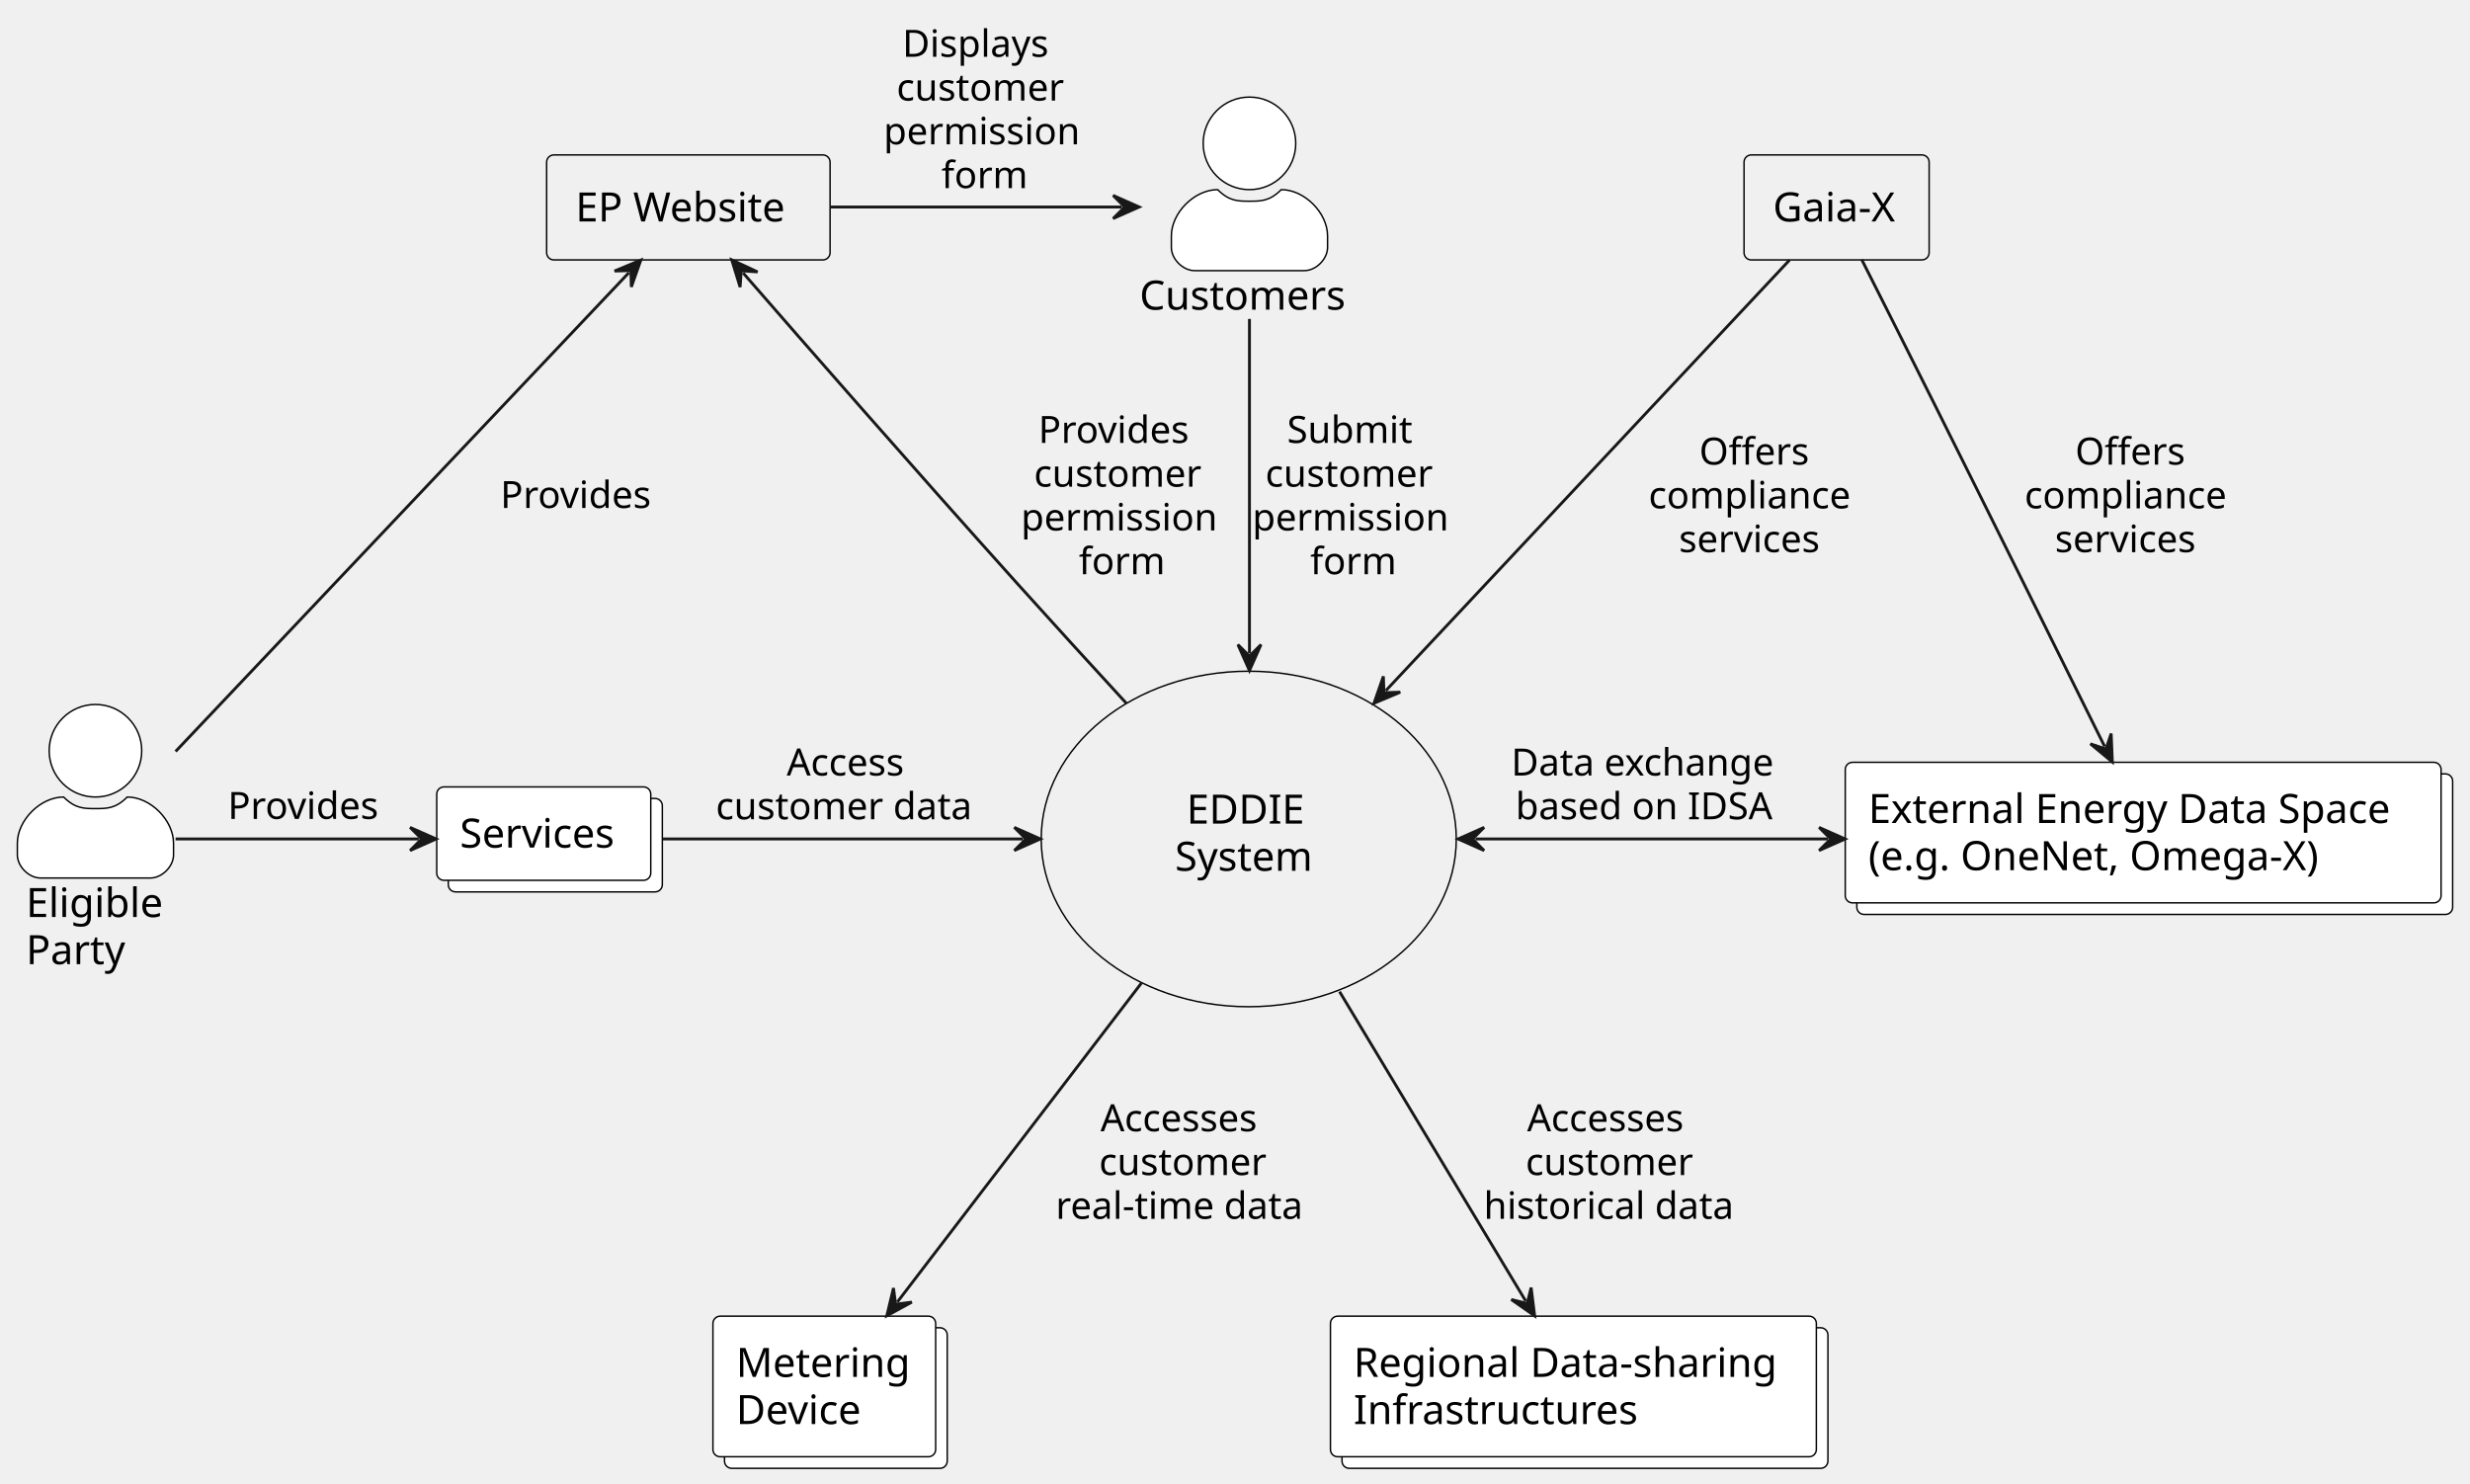
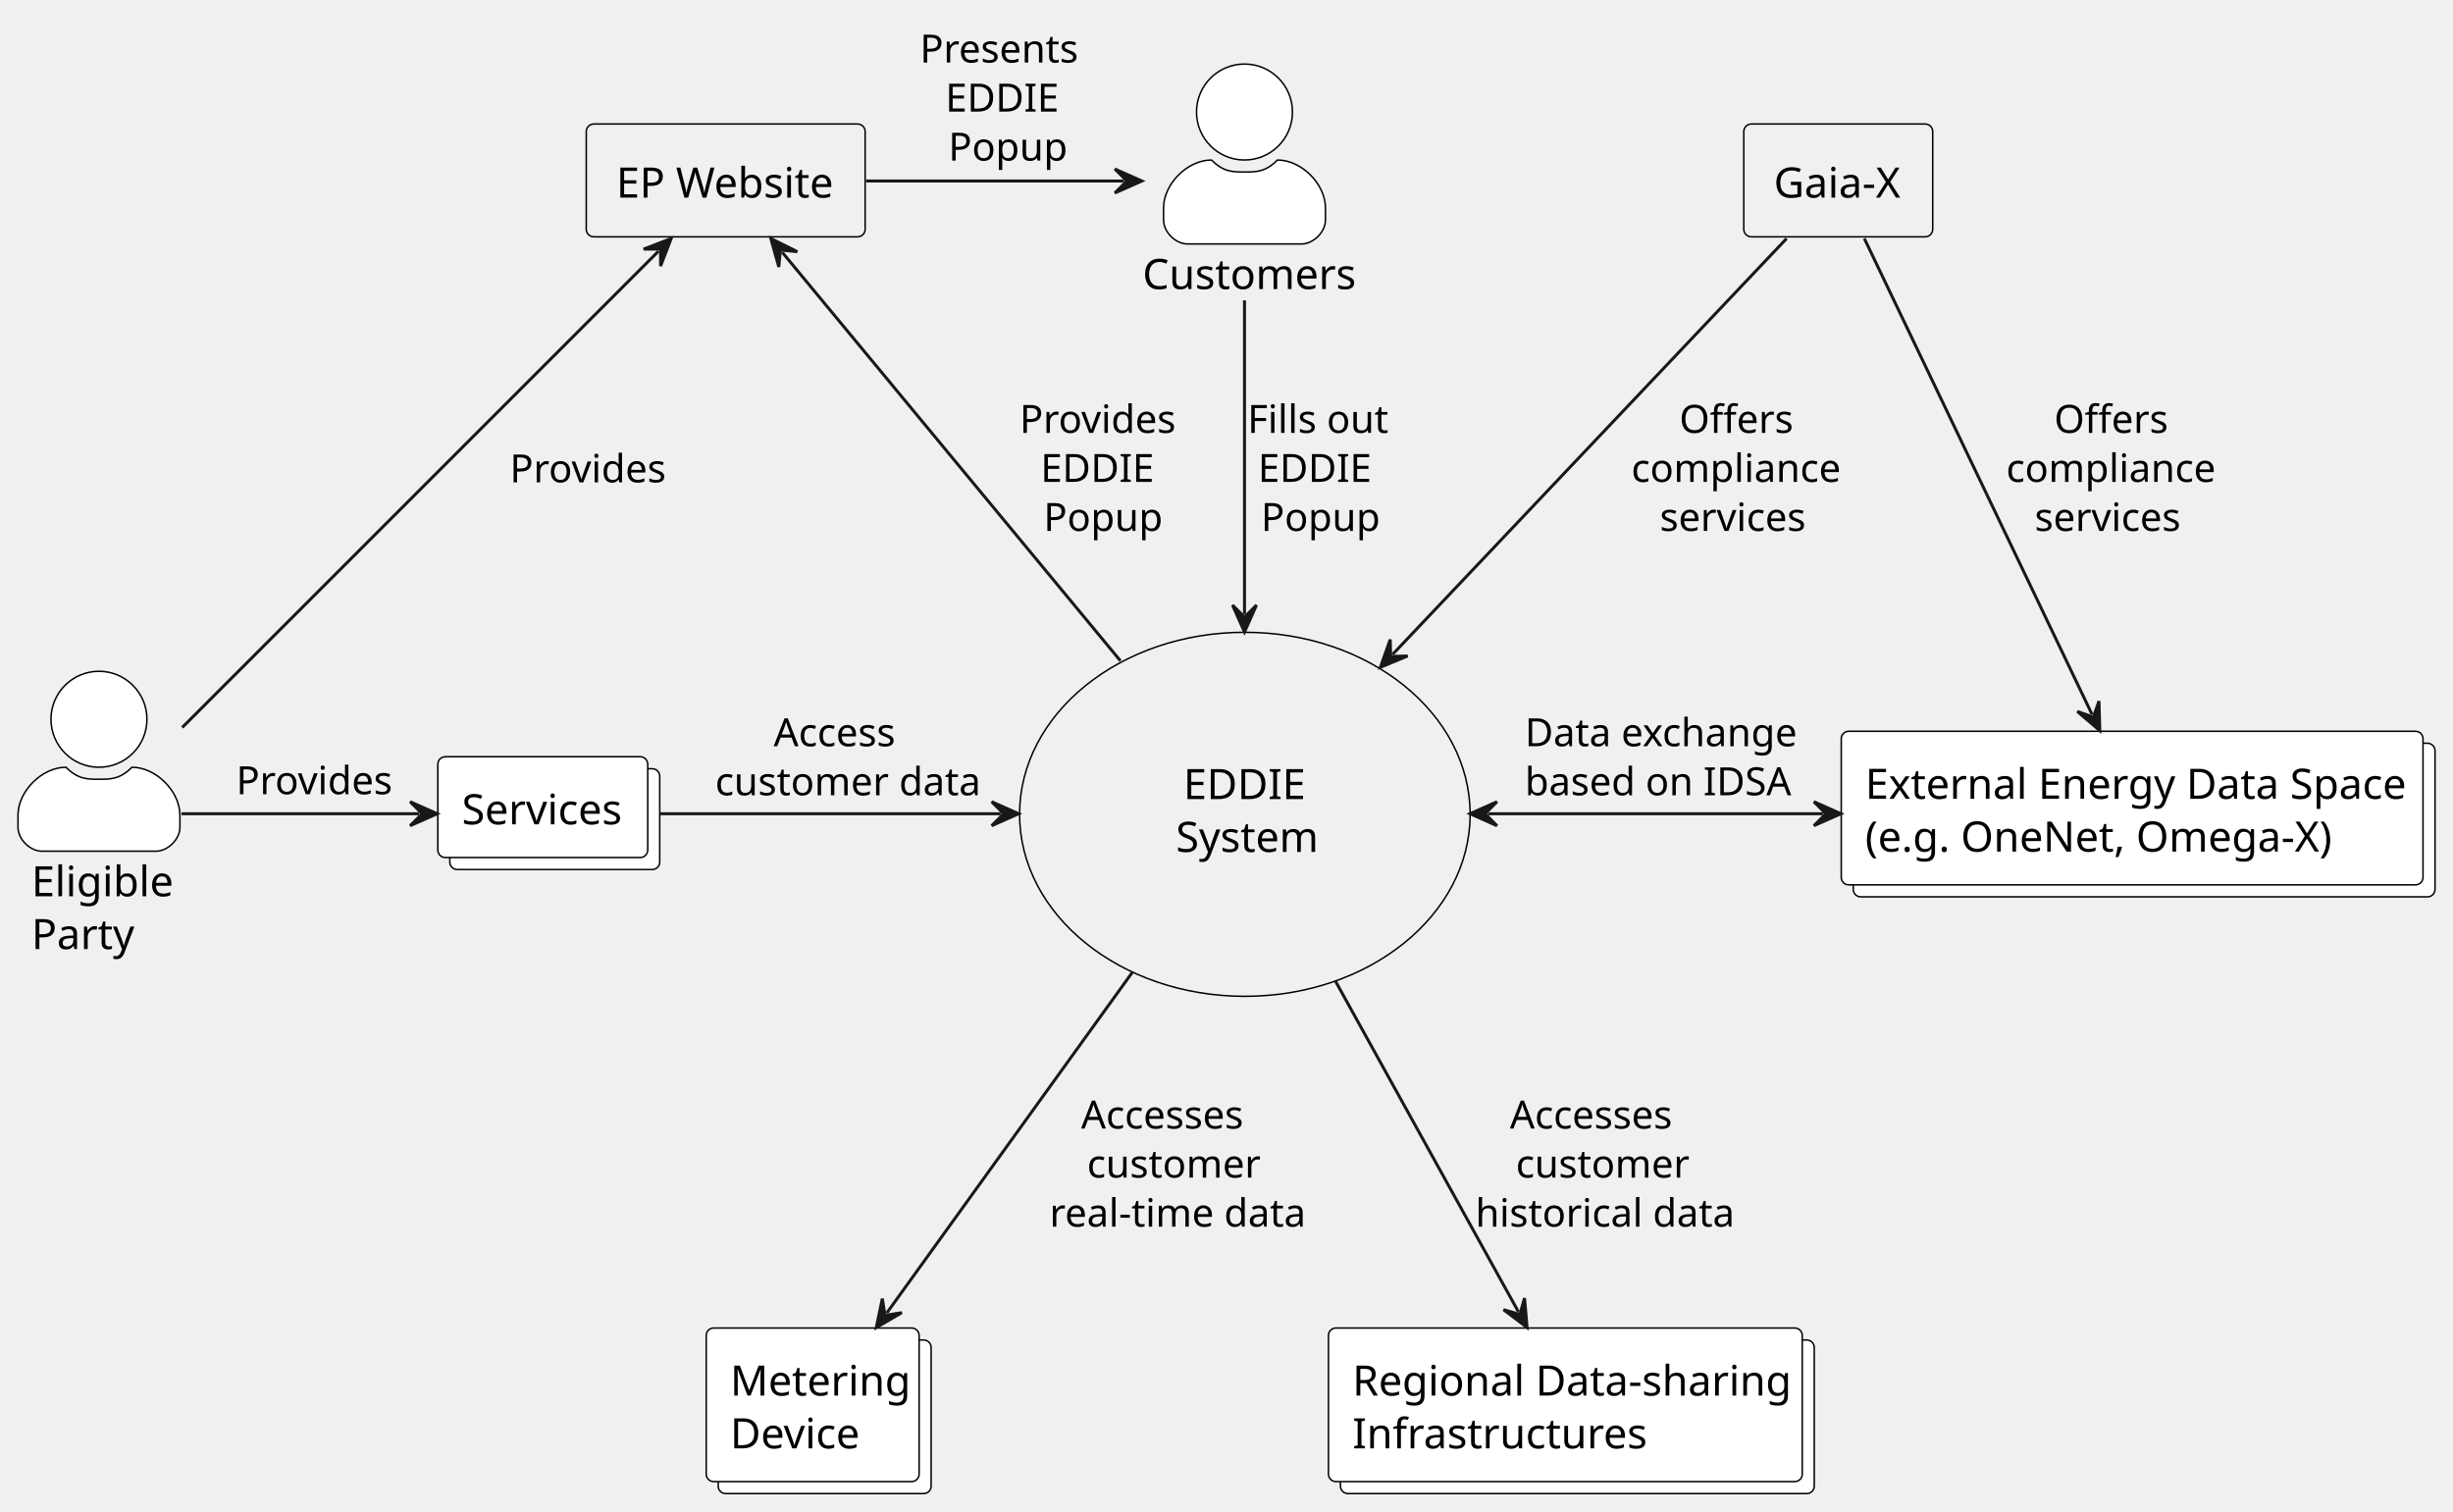
- <svg xmlns="http://www.w3.org/2000/svg" contentStyleType="text/css" height="513px" preserveAspectRatio="none" style="width:854px;height:513px;background:#FFFFFF;" version="1.1" viewBox="0 0 854 513" width="854px" zoomAndPan="magnify">
+ <svg xmlns="http://www.w3.org/2000/svg" contentStyleType="text/css" height="504px" preserveAspectRatio="none" style="width:818px;height:504px;background:#FFFFFF;" version="1.1" viewBox="0 0 818 504" width="818px" zoomAndPan="magnify">
  <defs />
  <g>
    <g id="elem_gaiaX">
-       <rect fill="none" height="36.297" rx="2.5" ry="2.5" style="stroke:#000000;stroke-width:0.5;" width="64" x="603" y="53.566" />
-       <text fill="#000000" font-family="sans-serif" font-size="14" lengthAdjust="spacing" textLength="44" x="613" y="76.561">Gaia-X</text>
+       <rect fill="none" height="37.609" rx="2.5" ry="2.5" style="stroke:#000000;stroke-width:0.5;" width="63" x="581.5" y="41.356" />
+       <text fill="#000000" font-family="sans-serif" font-size="14" lengthAdjust="spacing" textLength="43" x="591.5" y="65.89">Gaia-X</text>
    </g>
    <g id="elem_dataSpaces">
-       <rect fill="#FFFFFF" height="48.594" rx="2.5" ry="2.5" style="stroke:#000000;stroke-width:0.5;" width="206" x="642" y="267.566" />
-       <rect fill="#FFFFFF" height="48.594" rx="2.5" ry="2.5" style="stroke:#000000;stroke-width:0.5;" width="206" x="638" y="263.566" />
-       <text fill="#000000" font-family="sans-serif" font-size="14" lengthAdjust="spacing" textLength="190" x="646" y="284.561">External Energy Data Space</text>
-       <text fill="#000000" font-family="sans-serif" font-size="14" lengthAdjust="spacing" textLength="165" x="646" y="300.858">(e.g. OneNet, Omega-X)</text>
+       <rect fill="#FFFFFF" height="51.219" rx="2.5" ry="2.5" style="stroke:#000000;stroke-width:0.5;" width="194" x="618" y="247.856" />
+       <rect fill="#FFFFFF" height="51.219" rx="2.5" ry="2.5" style="stroke:#000000;stroke-width:0.5;" width="194" x="614" y="243.856" />
+       <text fill="#000000" font-family="sans-serif" font-size="14" lengthAdjust="spacing" textLength="178" x="622" y="266.39">External Energy Data Space</text>
+       <text fill="#000000" font-family="sans-serif" font-size="14" lengthAdjust="spacing" textLength="153" x="622" y="283.999">(e.g. OneNet, Omega-X)</text>
    </g>
    <g id="elem_eddie">
-       <ellipse cx="431.754" cy="290.069" fill="none" rx="71.754" ry="58.003" style="stroke:#000000;stroke-width:0.5;" />
-       <text fill="#000000" font-family="sans-serif" font-size="14" lengthAdjust="spacing" textLength="4" x="429.754" y="252.173"> </text>
-       <text fill="#000000" font-family="sans-serif" font-size="14" lengthAdjust="spacing" textLength="4" x="429.754" y="268.47"> </text>
-       <text fill="#000000" font-family="sans-serif" font-size="14" lengthAdjust="spacing" textLength="43" x="410.254" y="284.767">EDDIE</text>
-       <text fill="#000000" font-family="sans-serif" font-size="14" lengthAdjust="spacing" textLength="51" x="406.254" y="301.064">System</text>
-       <text fill="#000000" font-family="sans-serif" font-size="14" lengthAdjust="spacing" textLength="4" x="429.754" y="317.361"> </text>
-       <text fill="#000000" font-family="sans-serif" font-size="14" lengthAdjust="spacing" textLength="4" x="429.754" y="333.658"> </text>
+       <ellipse cx="415.122" cy="271.554" fill="none" rx="75.122" ry="60.698" style="stroke:#000000;stroke-width:0.5;" />
+       <text fill="#000000" font-family="sans-serif" font-size="14" lengthAdjust="spacing" textLength="4" x="413.122" y="231.26"> </text>
+       <text fill="#000000" font-family="sans-serif" font-size="14" lengthAdjust="spacing" textLength="4" x="413.122" y="248.869"> </text>
+       <text fill="#000000" font-family="sans-serif" font-size="14" lengthAdjust="spacing" textLength="41" x="394.622" y="266.478">EDDIE</text>
+       <text fill="#000000" font-family="sans-serif" font-size="14" lengthAdjust="spacing" textLength="46" x="392.122" y="284.088">System</text>
+       <text fill="#000000" font-family="sans-serif" font-size="14" lengthAdjust="spacing" textLength="4" x="413.122" y="301.697"> </text>
+       <text fill="#000000" font-family="sans-serif" font-size="14" lengthAdjust="spacing" textLength="4" x="413.122" y="319.306"> </text>
    </g>
    <g id="elem_smartMeter">
-       <rect fill="#FFFFFF" height="48.594" rx="2.5" ry="2.5" style="stroke:#000000;stroke-width:0.5;" width="77" x="250.5" y="459.066" />
-       <rect fill="#FFFFFF" height="48.594" rx="2.5" ry="2.5" style="stroke:#000000;stroke-width:0.5;" width="77" x="246.5" y="455.066" />
-       <text fill="#000000" font-family="sans-serif" font-size="14" lengthAdjust="spacing" textLength="61" x="254.5" y="476.061">Metering</text>
-       <text fill="#000000" font-family="sans-serif" font-size="14" lengthAdjust="spacing" textLength="47" x="254.5" y="492.358">Device</text>
+       <rect fill="#FFFFFF" height="51.219" rx="2.5" ry="2.5" style="stroke:#000000;stroke-width:0.5;" width="71" x="239.5" y="446.856" />
+       <rect fill="#FFFFFF" height="51.219" rx="2.5" ry="2.5" style="stroke:#000000;stroke-width:0.5;" width="71" x="235.5" y="442.856" />
+       <text fill="#000000" font-family="sans-serif" font-size="14" lengthAdjust="spacing" textLength="55" x="243.5" y="465.39">Metering</text>
+       <text fill="#000000" font-family="sans-serif" font-size="14" lengthAdjust="spacing" textLength="43" x="243.5" y="482.999">Device</text>
    </g>
    <g id="elem_regionalData">
-       <rect fill="#FFFFFF" height="48.594" rx="2.5" ry="2.5" style="stroke:#000000;stroke-width:0.5;" width="168" x="464" y="459.066" />
-       <rect fill="#FFFFFF" height="48.594" rx="2.5" ry="2.5" style="stroke:#000000;stroke-width:0.5;" width="168" x="460" y="455.066" />
-       <text fill="#000000" font-family="sans-serif" font-size="14" lengthAdjust="spacing" textLength="152" x="468" y="476.061">Regional Data-sharing</text>
-       <text fill="#000000" font-family="sans-serif" font-size="14" lengthAdjust="spacing" textLength="100" x="468" y="492.358">Infrastructures</text>
+       <rect fill="#FFFFFF" height="51.219" rx="2.5" ry="2.5" style="stroke:#000000;stroke-width:0.5;" width="158" x="447" y="446.856" />
+       <rect fill="#FFFFFF" height="51.219" rx="2.5" ry="2.5" style="stroke:#000000;stroke-width:0.5;" width="158" x="443" y="442.856" />
+       <text fill="#000000" font-family="sans-serif" font-size="14" lengthAdjust="spacing" textLength="142" x="451" y="465.39">Regional Data-sharing</text>
+       <text fill="#000000" font-family="sans-serif" font-size="14" lengthAdjust="spacing" textLength="91" x="451" y="482.999">Infrastructures</text>
    </g>
    <g id="elem_website">
-       <rect fill="none" height="36.297" rx="2.5" ry="2.5" style="stroke:#000000;stroke-width:0.5;" width="98" x="189" y="53.566" />
-       <text fill="#000000" font-family="sans-serif" font-size="14" lengthAdjust="spacing" textLength="78" x="199" y="76.561">EP Website</text>
+       <rect fill="none" height="37.609" rx="2.5" ry="2.5" style="stroke:#000000;stroke-width:0.5;" width="93" x="195.5" y="41.356" />
+       <text fill="#000000" font-family="sans-serif" font-size="14" lengthAdjust="spacing" textLength="73" x="205.5" y="65.89">EP Website</text>
    </g>
    <g id="elem_service">
-       <rect fill="#FFFFFF" height="32.297" rx="2.5" ry="2.5" style="stroke:#000000;stroke-width:0.5;" width="74" x="155" y="276.066" />
-       <rect fill="#FFFFFF" height="32.297" rx="2.5" ry="2.5" style="stroke:#000000;stroke-width:0.5;" width="74" x="151" y="272.066" />
-       <text fill="#000000" font-family="sans-serif" font-size="14" lengthAdjust="spacing" textLength="58" x="159" y="293.061">Services</text>
+       <rect fill="#FFFFFF" height="33.609" rx="2.5" ry="2.5" style="stroke:#000000;stroke-width:0.5;" width="70" x="150" y="256.356" />
+       <rect fill="#FFFFFF" height="33.609" rx="2.5" ry="2.5" style="stroke:#000000;stroke-width:0.5;" width="70" x="146" y="252.356" />
+       <text fill="#000000" font-family="sans-serif" font-size="14" lengthAdjust="spacing" textLength="54" x="154" y="274.89">Services</text>
    </g>
    <g id="elem_ep">
-       <ellipse cx="33" cy="259.566" fill="#FFFFFF" rx="16" ry="16" style="stroke:#000000;stroke-width:0.5;" />
-       <path d="M33,279.566 C37,279.566 40,279.566 44,275.566 C52,275.566 60,283.566 60,291.566 L60,295.566 C60,299.566 56,303.566 52,303.566 L14,303.566 C10,303.566 6,299.566 6,295.566 L6,291.566 C6,283.566 14,275.566 22,275.566 C26,279.566 29,279.566 33,279.566 " fill="#FFFFFF" style="stroke:#000000;stroke-width:0.5;" />
-       <text fill="#000000" font-family="sans-serif" font-size="14" lengthAdjust="spacing" textLength="48" x="9" y="317.061">Eligible</text>
-       <text fill="#000000" font-family="sans-serif" font-size="14" lengthAdjust="spacing" textLength="34" x="9" y="333.358">Party</text>
+       <ellipse cx="33" cy="239.856" fill="#FFFFFF" rx="16" ry="16" style="stroke:#000000;stroke-width:0.5;" />
+       <path d="M33,259.856 C37,259.856 40,259.856 44,255.856 C52,255.856 60,263.856 60,271.856 L60,275.856 C60,279.856 56,283.856 52,283.856 L14,283.856 C10,283.856 6,279.856 6,275.856 L6,271.856 C6,263.856 14,255.856 22,255.856 C26,259.856 29,259.856 33,259.856 " fill="#FFFFFF" style="stroke:#000000;stroke-width:0.5;" />
+       <text fill="#000000" font-family="sans-serif" font-size="14" lengthAdjust="spacing" textLength="45" x="10.5" y="298.89">Eligible</text>
+       <text fill="#000000" font-family="sans-serif" font-size="14" lengthAdjust="spacing" textLength="33" x="10.5" y="316.499">Party</text>
    </g>
    <g id="elem_customer">
-       <ellipse cx="432" cy="49.566" fill="#FFFFFF" rx="16" ry="16" style="stroke:#000000;stroke-width:0.5;" />
-       <path d="M432,69.566 C436,69.566 439,69.566 443,65.566 C451,65.566 459,73.566 459,81.566 L459,85.566 C459,89.566 455,93.566 451,93.566 L413,93.566 C409,93.566 405,89.566 405,85.566 L405,81.566 C405,73.566 413,65.566 421,65.566 C425,69.566 428,69.566 432,69.566 " fill="#FFFFFF" style="stroke:#000000;stroke-width:0.5;" />
-       <text fill="#000000" font-family="sans-serif" font-size="14" lengthAdjust="spacing" textLength="76" x="394" y="107.061">Customers</text>
+       <ellipse cx="415" cy="37.356" fill="#FFFFFF" rx="16" ry="16" style="stroke:#000000;stroke-width:0.5;" />
+       <path d="M415,57.356 C419,57.356 422,57.356 426,53.356 C434,53.356 442,61.356 442,69.356 L442,73.356 C442,77.356 438,81.356 434,81.356 L396,81.356 C392,81.356 388,77.356 388,73.356 L388,69.356 C388,61.356 396,53.356 404,53.356 C408,57.356 411,57.356 415,57.356 " fill="#FFFFFF" style="stroke:#000000;stroke-width:0.5;" />
+       <text fill="#000000" font-family="sans-serif" font-size="14" lengthAdjust="spacing" textLength="68" x="381" y="96.39">Customers</text>
    </g>
    <g id="link_gaiaX_eddie">
-       <path d="M618.73,89.916 C587.87,122.826 524.024,190.929 479.164,238.769 " fill="none" id="gaiaX-to-eddie" style="stroke:#181818;stroke-width:1.0;" />
-       <polygon fill="#181818" points="475.06,243.146,484.134,239.317,478.48,239.499,478.298,233.845,475.06,243.146" style="stroke:#181818;stroke-width:1.0;" />
-       <text fill="#000000" font-family="sans-serif" font-size="13" lengthAdjust="spacing" textLength="38" x="587.5" y="160.633">Offers</text>
-       <text fill="#000000" font-family="sans-serif" font-size="13" lengthAdjust="spacing" textLength="73" x="570" y="175.766">compliance</text>
-       <text fill="#000000" font-family="sans-serif" font-size="13" lengthAdjust="spacing" textLength="52" x="580.5" y="190.898">services</text>
+       <path d="M595.78,79.536 C565.86,111.116 507.496,172.72 464.436,218.18 " fill="none" id="gaiaX-to-eddie" style="stroke:#181818;stroke-width:1.0;" />
+       <polygon fill="#181818" points="460.31,222.536,469.403,218.753,463.748,218.906,463.595,213.252,460.31,222.536" style="stroke:#181818;stroke-width:1.0;" />
+       <text fill="#000000" font-family="sans-serif" font-size="13" lengthAdjust="spacing" textLength="34" x="560" y="144.352">Offers</text>
+       <text fill="#000000" font-family="sans-serif" font-size="13" lengthAdjust="spacing" textLength="66" x="544" y="160.703">compliance</text>
+       <text fill="#000000" font-family="sans-serif" font-size="13" lengthAdjust="spacing" textLength="47" x="553.5" y="177.055">services</text>
    </g>
    <g id="link_gaiaX_dataSpaces">
-       <path d="M643.69,89.756 C650.58,103.386 660.43,122.936 669,140.066 C690.64,183.336 712.979,228.388 727.678,258.089 " fill="none" id="gaiaX-to-dataSpaces" style="stroke:#181818;stroke-width:1.0;" />
-       <polygon fill="#181818" points="730.34,263.466,729.933,253.625,728.122,258.985,722.763,257.174,730.34,263.466" style="stroke:#181818;stroke-width:1.0;" />
-       <text fill="#000000" font-family="sans-serif" font-size="13" lengthAdjust="spacing" textLength="38" x="717.5" y="160.633">Offers</text>
-       <text fill="#000000" font-family="sans-serif" font-size="13" lengthAdjust="spacing" textLength="73" x="700" y="175.766">compliance</text>
-       <text fill="#000000" font-family="sans-serif" font-size="13" lengthAdjust="spacing" textLength="52" x="710.5" y="190.898">services</text>
+       <path d="M621.7,79.536 C639.38,116.486 676.97,195.064 697.63,238.234 " fill="none" id="gaiaX-to-dataSpaces" style="stroke:#181818;stroke-width:1.0;" />
+       <polygon fill="#181818" points="700.22,243.646,699.943,233.802,698.062,239.136,692.727,237.255,700.22,243.646" style="stroke:#181818;stroke-width:1.0;" />
+       <text fill="#000000" font-family="sans-serif" font-size="13" lengthAdjust="spacing" textLength="34" x="685" y="144.352">Offers</text>
+       <text fill="#000000" font-family="sans-serif" font-size="13" lengthAdjust="spacing" textLength="66" x="669" y="160.703">compliance</text>
+       <text fill="#000000" font-family="sans-serif" font-size="13" lengthAdjust="spacing" textLength="47" x="678.5" y="177.055">services</text>
    </g>
    <g id="link_eddie_dataSpaces">
-       <path d="M510.13,290.066 C549.88,290.066 587.94,290.066 631.95,290.066 " fill="none" id="eddie-dataSpaces" style="stroke:#181818;stroke-width:1.0;" />
-       <polygon fill="#181818" points="504.13,290.066,513.13,294.066,509.13,290.066,513.13,286.066,504.13,290.066" style="stroke:#181818;stroke-width:1.0;" />
-       <polygon fill="#181818" points="637.95,290.066,628.95,286.066,632.95,290.066,628.95,294.066,637.95,290.066" style="stroke:#181818;stroke-width:1.0;" />
-       <text fill="#000000" font-family="sans-serif" font-size="13" lengthAdjust="spacing" textLength="97" x="522.5" y="268.133">Data exchange</text>
-       <text fill="#000000" font-family="sans-serif" font-size="13" lengthAdjust="spacing" textLength="94" x="524" y="283.266">based on IDSA</text>
+       <path d="M496.2,271.356 C533.7,271.356 567.55,271.356 607.88,271.356 " fill="none" id="eddie-dataSpaces" style="stroke:#181818;stroke-width:1.0;" />
+       <polygon fill="#181818" points="490.2,271.356,499.2,275.356,495.2,271.356,499.2,267.356,490.2,271.356" style="stroke:#181818;stroke-width:1.0;" />
+       <polygon fill="#181818" points="613.88,271.356,604.88,267.356,608.88,271.356,604.88,275.356,613.88,271.356" style="stroke:#181818;stroke-width:1.0;" />
+       <text fill="#000000" font-family="sans-serif" font-size="13" lengthAdjust="spacing" textLength="87" x="508.5" y="248.852">Data exchange</text>
+       <text fill="#000000" font-family="sans-serif" font-size="13" lengthAdjust="spacing" textLength="87" x="508.5" y="265.203">based on IDSA</text>
    </g>
    <g id="link_service_eddie">
-       <path d="M229.15,290.066 C264.33,290.066 310.89,290.066 353.7,290.066 " fill="none" id="service-to-eddie" style="stroke:#181818;stroke-width:1.0;" />
-       <polygon fill="#181818" points="359.7,290.066,350.7,286.066,354.7,290.066,350.7,294.066,359.7,290.066" style="stroke:#181818;stroke-width:1.0;" />
-       <text fill="#000000" font-family="sans-serif" font-size="13" lengthAdjust="spacing" textLength="45" x="272" y="268.133">Access</text>
-       <text fill="#000000" font-family="sans-serif" font-size="13" lengthAdjust="spacing" textLength="94" x="247.5" y="283.266">customer data</text>
+       <path d="M220.02,271.356 C252.13,271.356 293.62,271.356 333.69,271.356 " fill="none" id="service-to-eddie" style="stroke:#181818;stroke-width:1.0;" />
+       <polygon fill="#181818" points="339.69,271.356,330.69,267.356,334.69,271.356,330.69,275.356,339.69,271.356" style="stroke:#181818;stroke-width:1.0;" />
+       <text fill="#000000" font-family="sans-serif" font-size="13" lengthAdjust="spacing" textLength="44" x="258" y="248.852">Access</text>
+       <text fill="#000000" font-family="sans-serif" font-size="13" lengthAdjust="spacing" textLength="83" x="238.5" y="265.203">customer data</text>
    </g>
    <g id="link_eddie_regionalData">
-       <path d="M463.15,342.846 C485.04,379.226 510.287,421.195 527.507,449.815 " fill="none" id="eddie-to-regionalData" style="stroke:#181818;stroke-width:1.0;" />
-       <polygon fill="#181818" points="530.6,454.956,529.388,445.182,528.022,450.672,522.533,449.306,530.6,454.956" style="stroke:#181818;stroke-width:1.0;" />
-       <text fill="#000000" font-family="sans-serif" font-size="13" lengthAdjust="spacing" textLength="60" x="528" y="391.133">Accesses</text>
-       <text fill="#000000" font-family="sans-serif" font-size="13" lengthAdjust="spacing" textLength="61" x="527.5" y="406.266">customer</text>
-       <text fill="#000000" font-family="sans-serif" font-size="13" lengthAdjust="spacing" textLength="90" x="513" y="421.398">historical data</text>
+       <path d="M445.22,326.966 C466.07,364.656 489.986,407.876 506.336,437.436 " fill="none" id="eddie-to-regionalData" style="stroke:#181818;stroke-width:1.0;" />
+       <polygon fill="#181818" points="509.24,442.686,508.384,432.875,506.82,438.311,501.384,436.747,509.24,442.686" style="stroke:#181818;stroke-width:1.0;" />
+       <text fill="#000000" font-family="sans-serif" font-size="13" lengthAdjust="spacing" textLength="58" x="503.5" y="376.352">Accesses</text>
+       <text fill="#000000" font-family="sans-serif" font-size="13" lengthAdjust="spacing" textLength="54" x="505.5" y="392.703">customer</text>
+       <text fill="#000000" font-family="sans-serif" font-size="13" lengthAdjust="spacing" textLength="81" x="492" y="409.055">historical data</text>
    </g>
    <g id="link_eddie_smartMeter">
-       <path d="M394.66,339.866 C366.55,376.606 332.777,420.741 310.267,450.151 " fill="none" id="eddie-to-smartMeter" style="stroke:#181818;stroke-width:1.0;" />
-       <polygon fill="#181818" points="306.62,454.916,315.267,450.2,309.659,450.945,308.914,445.338,306.62,454.916" style="stroke:#181818;stroke-width:1.0;" />
-       <text fill="#000000" font-family="sans-serif" font-size="13" lengthAdjust="spacing" textLength="60" x="380.5" y="391.133">Accesses</text>
-       <text fill="#000000" font-family="sans-serif" font-size="13" lengthAdjust="spacing" textLength="61" x="380" y="406.266">customer</text>
-       <text fill="#000000" font-family="sans-serif" font-size="13" lengthAdjust="spacing" textLength="91" x="365" y="421.398">real-time data</text>
+       <path d="M377.69,324.116 C350.25,362.196 317.569,407.529 295.719,437.839 " fill="none" id="eddie-to-smartMeter" style="stroke:#181818;stroke-width:1.0;" />
+       <polygon fill="#181818" points="292.21,442.706,300.718,437.745,295.134,438.651,294.228,433.067,292.21,442.706" style="stroke:#181818;stroke-width:1.0;" />
+       <text fill="#000000" font-family="sans-serif" font-size="13" lengthAdjust="spacing" textLength="58" x="360.5" y="376.352">Accesses</text>
+       <text fill="#000000" font-family="sans-serif" font-size="13" lengthAdjust="spacing" textLength="54" x="362.5" y="392.703">customer</text>
+       <text fill="#000000" font-family="sans-serif" font-size="13" lengthAdjust="spacing" textLength="79" x="350" y="409.055">real-time data</text>
    </g>
    <g id="link_website_eddie">
-       <path d="M256.938,94.373 C278.628,119.302 316.14,162.206 352,202.066 C364.08,215.486 377.3,229.966 389.46,243.186 " fill="none" id="website-backto-eddie" style="stroke:#181818;stroke-width:1.0;" />
-       <polygon fill="#181818" points="253,89.846,255.89,99.261,256.282,93.618,261.925,94.01,253,89.846" style="stroke:#181818;stroke-width:1.0;" />
-       <text fill="#000000" font-family="sans-serif" font-size="13" lengthAdjust="spacing" textLength="54" x="359" y="153.133">Provides</text>
-       <text fill="#000000" font-family="sans-serif" font-size="13" lengthAdjust="spacing" textLength="61" x="357.5" y="168.266">customer</text>
-       <text fill="#000000" font-family="sans-serif" font-size="13" lengthAdjust="spacing" textLength="70" x="353" y="183.398">permission</text>
-       <text fill="#000000" font-family="sans-serif" font-size="13" lengthAdjust="spacing" textLength="30" x="373" y="198.531">form</text>
+       <path d="M260.875,84.159 C286.605,115.249 336.08,175.016 373.63,220.376 " fill="none" id="website-backto-eddie" style="stroke:#181818;stroke-width:1.0;" />
+       <polygon fill="#181818" points="257.05,79.536,259.707,89.02,260.238,83.388,265.87,83.92,257.05,79.536" style="stroke:#181818;stroke-width:1.0;" />
+       <text fill="#000000" font-family="sans-serif" font-size="13" lengthAdjust="spacing" textLength="49" x="340" y="144.352">Provides</text>
+       <text fill="#000000" font-family="sans-serif" font-size="13" lengthAdjust="spacing" textLength="39" x="347" y="160.703">EDDIE</text>
+       <text fill="#000000" font-family="sans-serif" font-size="13" lengthAdjust="spacing" textLength="37" x="348" y="177.055">Popup</text>
    </g>
    <g id="link_ep_service">
-       <path d="M60.71,290.066 C85.71,290.066 116.75,290.066 144.79,290.066 " fill="none" id="ep-to-service" style="stroke:#181818;stroke-width:1.0;" />
-       <polygon fill="#181818" points="150.79,290.066,141.79,286.066,145.79,290.066,141.79,294.066,150.79,290.066" style="stroke:#181818;stroke-width:1.0;" />
-       <text fill="#000000" font-family="sans-serif" font-size="13" lengthAdjust="spacing" textLength="54" x="78.75" y="283.133">Provides</text>
+       <path d="M60.51,271.356 C84.45,271.356 113.35,271.356 139.77,271.356 " fill="none" id="ep-to-service" style="stroke:#181818;stroke-width:1.0;" />
+       <polygon fill="#181818" points="145.77,271.356,136.77,267.356,140.77,271.356,136.77,275.356,145.77,271.356" style="stroke:#181818;stroke-width:1.0;" />
+       <text fill="#000000" font-family="sans-serif" font-size="13" lengthAdjust="spacing" textLength="49" x="78.75" y="264.852">Provides</text>
    </g>
    <g id="link_website_ep">
-       <path d="M217.445,94.273 C182.385,131.303 104.04,214.036 60.71,259.806 " fill="none" id="website-backto-ep" style="stroke:#181818;stroke-width:1.0;" />
-       <polygon fill="#181818" points="221.57,89.916,212.478,93.701,218.132,93.547,218.287,99.201,221.57,89.916" style="stroke:#181818;stroke-width:1.0;" />
-       <text fill="#000000" font-family="sans-serif" font-size="13" lengthAdjust="spacing" textLength="54" x="173" y="175.633">Provides</text>
+       <path d="M219.577,83.779 C182.927,120.429 104.23,199.126 60.76,242.596 " fill="none" id="website-backto-ep" style="stroke:#181818;stroke-width:1.0;" />
+       <polygon fill="#181818" points="223.82,79.536,214.628,83.072,220.285,83.072,220.285,88.729,223.82,79.536" style="stroke:#181818;stroke-width:1.0;" />
+       <text fill="#000000" font-family="sans-serif" font-size="13" lengthAdjust="spacing" textLength="49" x="170" y="160.852">Provides</text>
    </g>
    <g id="link_website_customer">
-       <path d="M287.21,71.566 C320.32,71.566 357.34,71.566 387.86,71.566 " fill="none" id="website-to-customer" style="stroke:#181818;stroke-width:1.0;" />
-       <polygon fill="#181818" points="393.86,71.566,384.86,67.566,388.86,71.566,384.86,75.566,393.86,71.566" style="stroke:#181818;stroke-width:1.0;" />
-       <text fill="#000000" font-family="sans-serif" font-size="13" lengthAdjust="spacing" textLength="53" x="312" y="19.633">Displays</text>
-       <text fill="#000000" font-family="sans-serif" font-size="13" lengthAdjust="spacing" textLength="61" x="310" y="34.766">customer</text>
-       <text fill="#000000" font-family="sans-serif" font-size="13" lengthAdjust="spacing" textLength="70" x="305.5" y="49.898">permission</text>
-       <text fill="#000000" font-family="sans-serif" font-size="13" lengthAdjust="spacing" textLength="30" x="325.5" y="65.031">form</text>
+       <path d="M288.82,60.356 C317.84,60.356 348.46,60.356 374.77,60.356 " fill="none" id="website-to-customer" style="stroke:#181818;stroke-width:1.0;" />
+       <polygon fill="#181818" points="380.77,60.356,371.77,56.356,375.77,60.356,371.77,64.356,380.77,60.356" style="stroke:#181818;stroke-width:1.0;" />
+       <text fill="#000000" font-family="sans-serif" font-size="13" lengthAdjust="spacing" textLength="52" x="306.75" y="20.852">Presents</text>
+       <text fill="#000000" font-family="sans-serif" font-size="13" lengthAdjust="spacing" textLength="39" x="315.25" y="37.203">EDDIE</text>
+       <text fill="#000000" font-family="sans-serif" font-size="13" lengthAdjust="spacing" textLength="37" x="316.25" y="53.555">Popup</text>
    </g>
    <g id="link_customer_eddie">
-       <path d="M432,110.276 C432,143.836 432,187.416 432,225.856 " fill="none" id="customer-to-eddie" style="stroke:#181818;stroke-width:1.0;" />
-       <polygon fill="#181818" points="432,231.856,436,222.856,432,226.856,428,222.856,432,231.856" style="stroke:#181818;stroke-width:1.0;" />
-       <text fill="#000000" font-family="sans-serif" font-size="13" lengthAdjust="spacing" textLength="46" x="445" y="153.133">Submit</text>
-       <text fill="#000000" font-family="sans-serif" font-size="13" lengthAdjust="spacing" textLength="61" x="437.5" y="168.266">customer</text>
-       <text fill="#000000" font-family="sans-serif" font-size="13" lengthAdjust="spacing" textLength="70" x="433" y="183.398">permission</text>
-       <text fill="#000000" font-family="sans-serif" font-size="13" lengthAdjust="spacing" textLength="30" x="453" y="198.531">form</text>
+       <path d="M415,100.176 C415,131.226 415,169.276 415,204.786 " fill="none" id="customer-to-eddie" style="stroke:#181818;stroke-width:1.0;" />
+       <polygon fill="#181818" points="415,210.786,419,201.786,415,205.786,411,201.786,415,210.786" style="stroke:#181818;stroke-width:1.0;" />
+       <text fill="#000000" font-family="sans-serif" font-size="13" lengthAdjust="spacing" textLength="46" x="416" y="144.352">Fills out</text>
+       <text fill="#000000" font-family="sans-serif" font-size="13" lengthAdjust="spacing" textLength="39" x="419.5" y="160.703">EDDIE</text>
+       <text fill="#000000" font-family="sans-serif" font-size="13" lengthAdjust="spacing" textLength="37" x="420.5" y="177.055">Popup</text>
    </g>
  </g>
</svg>
